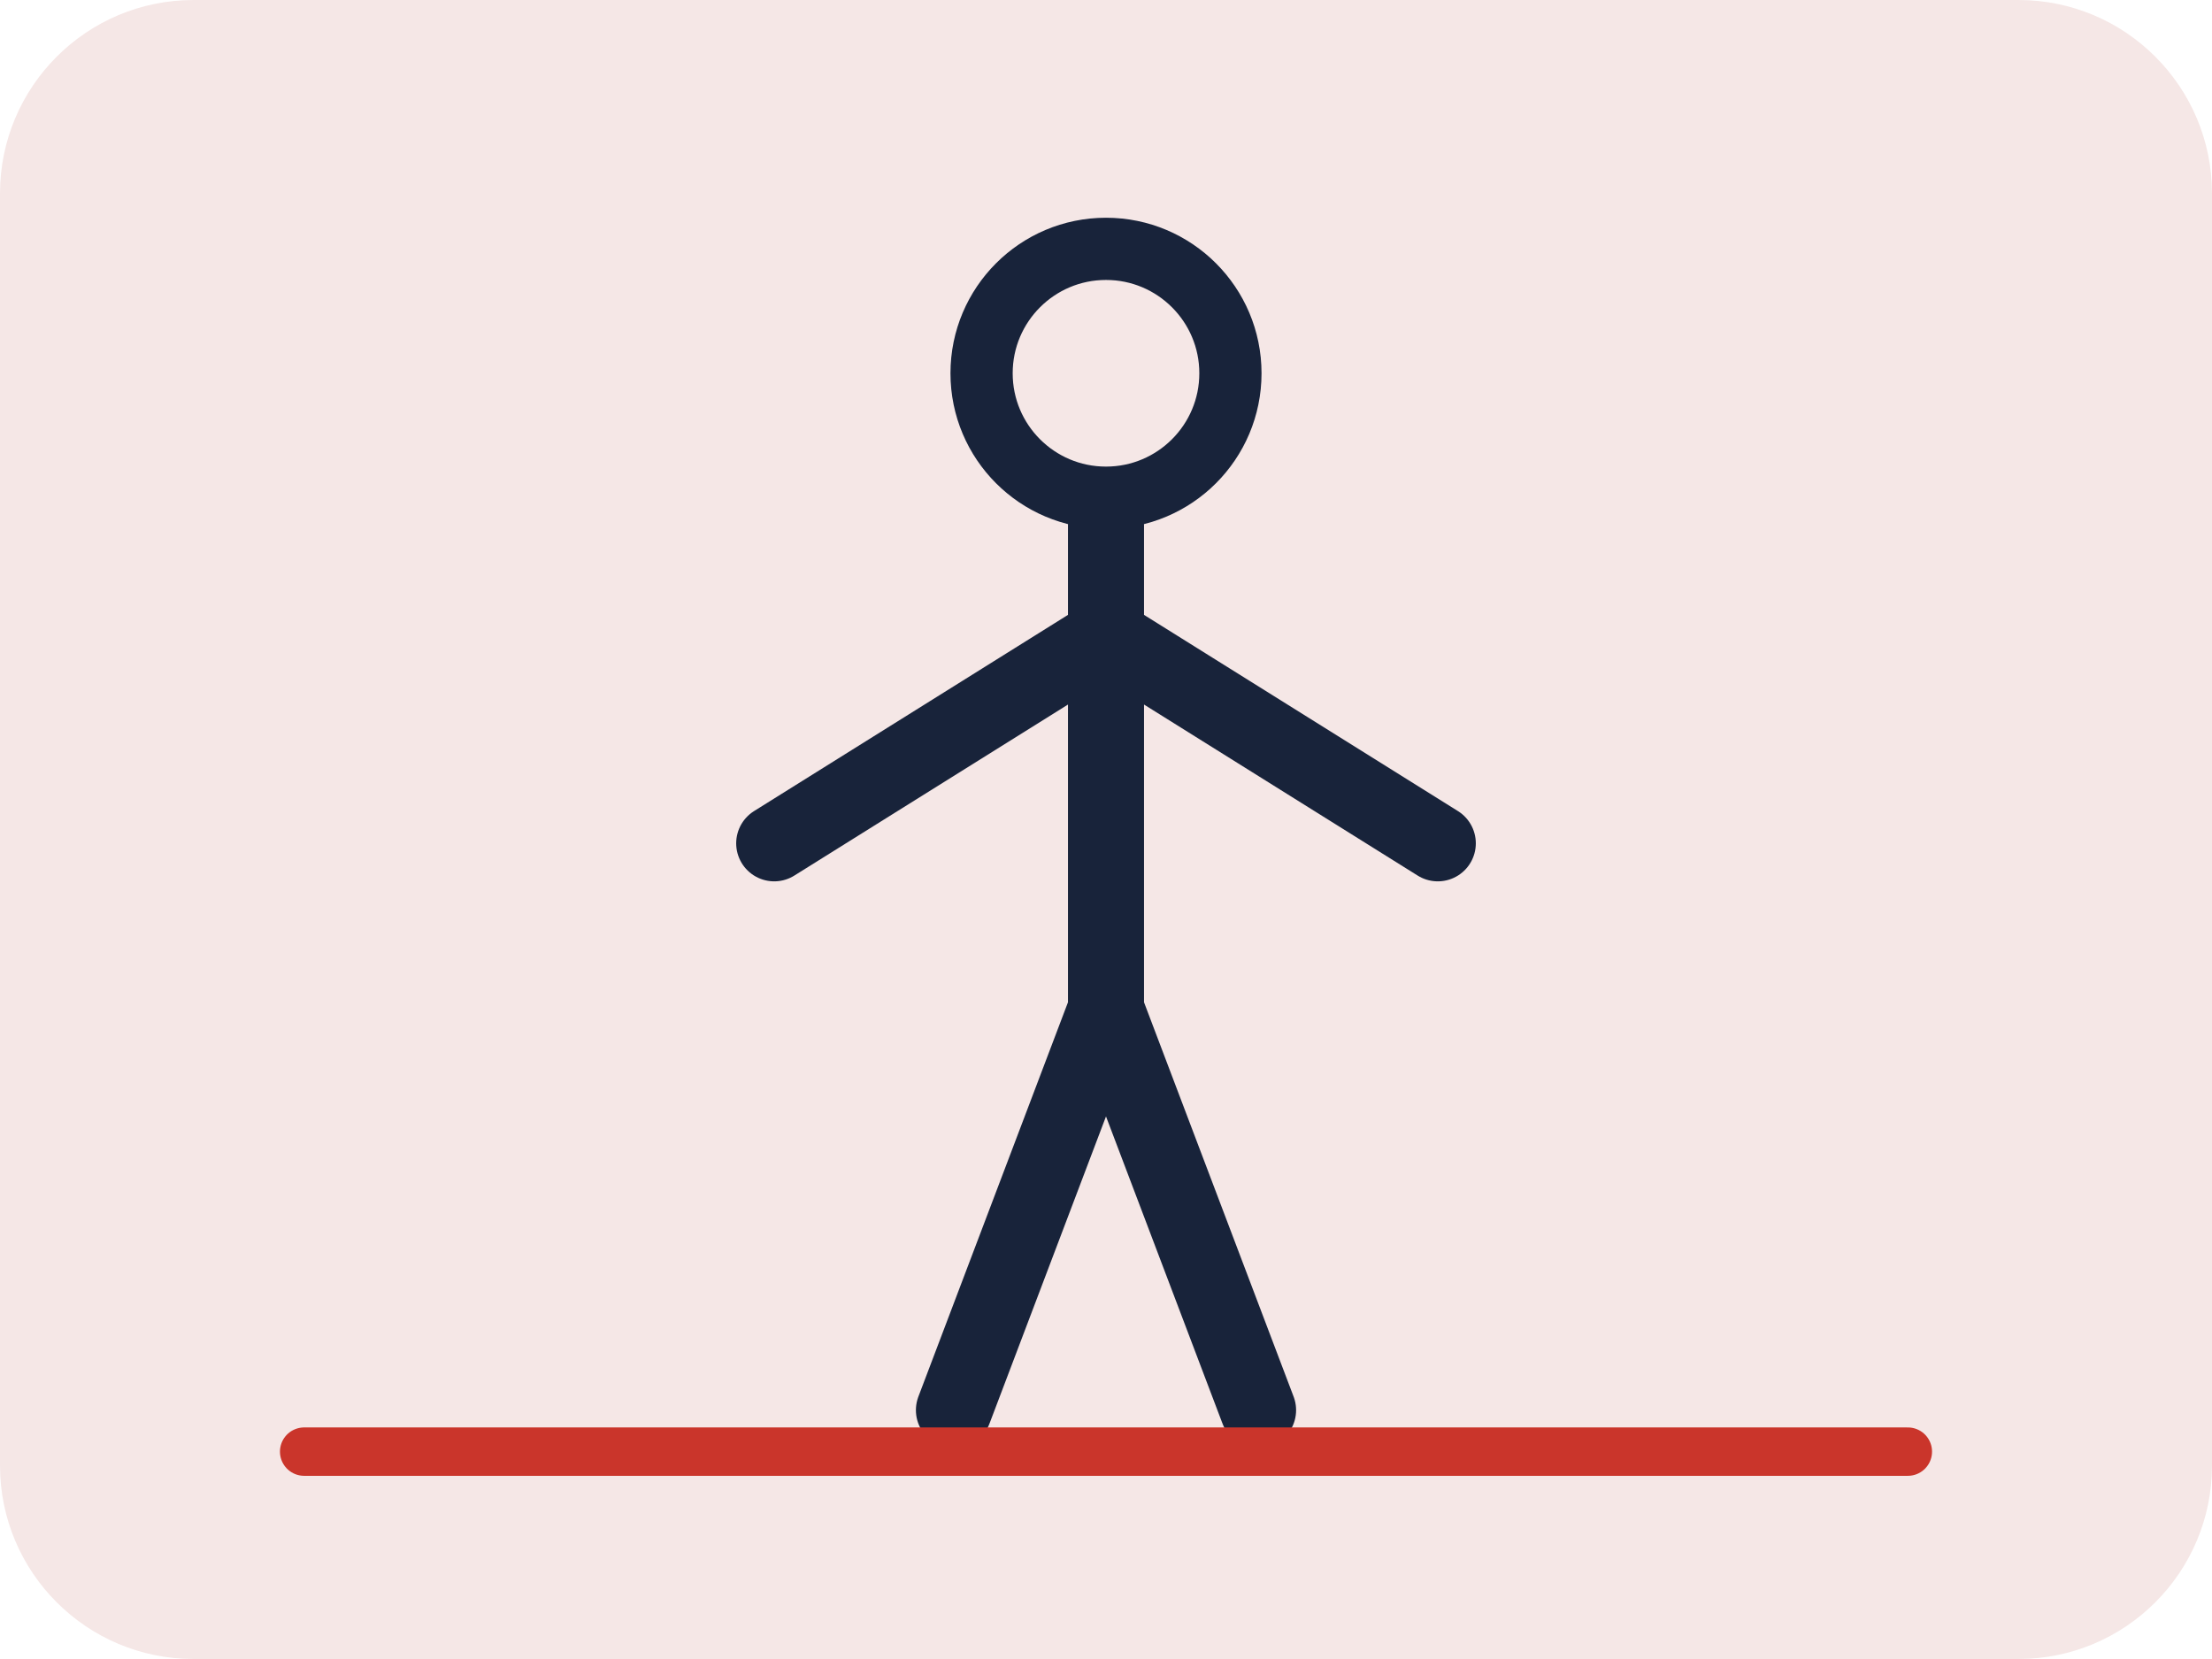
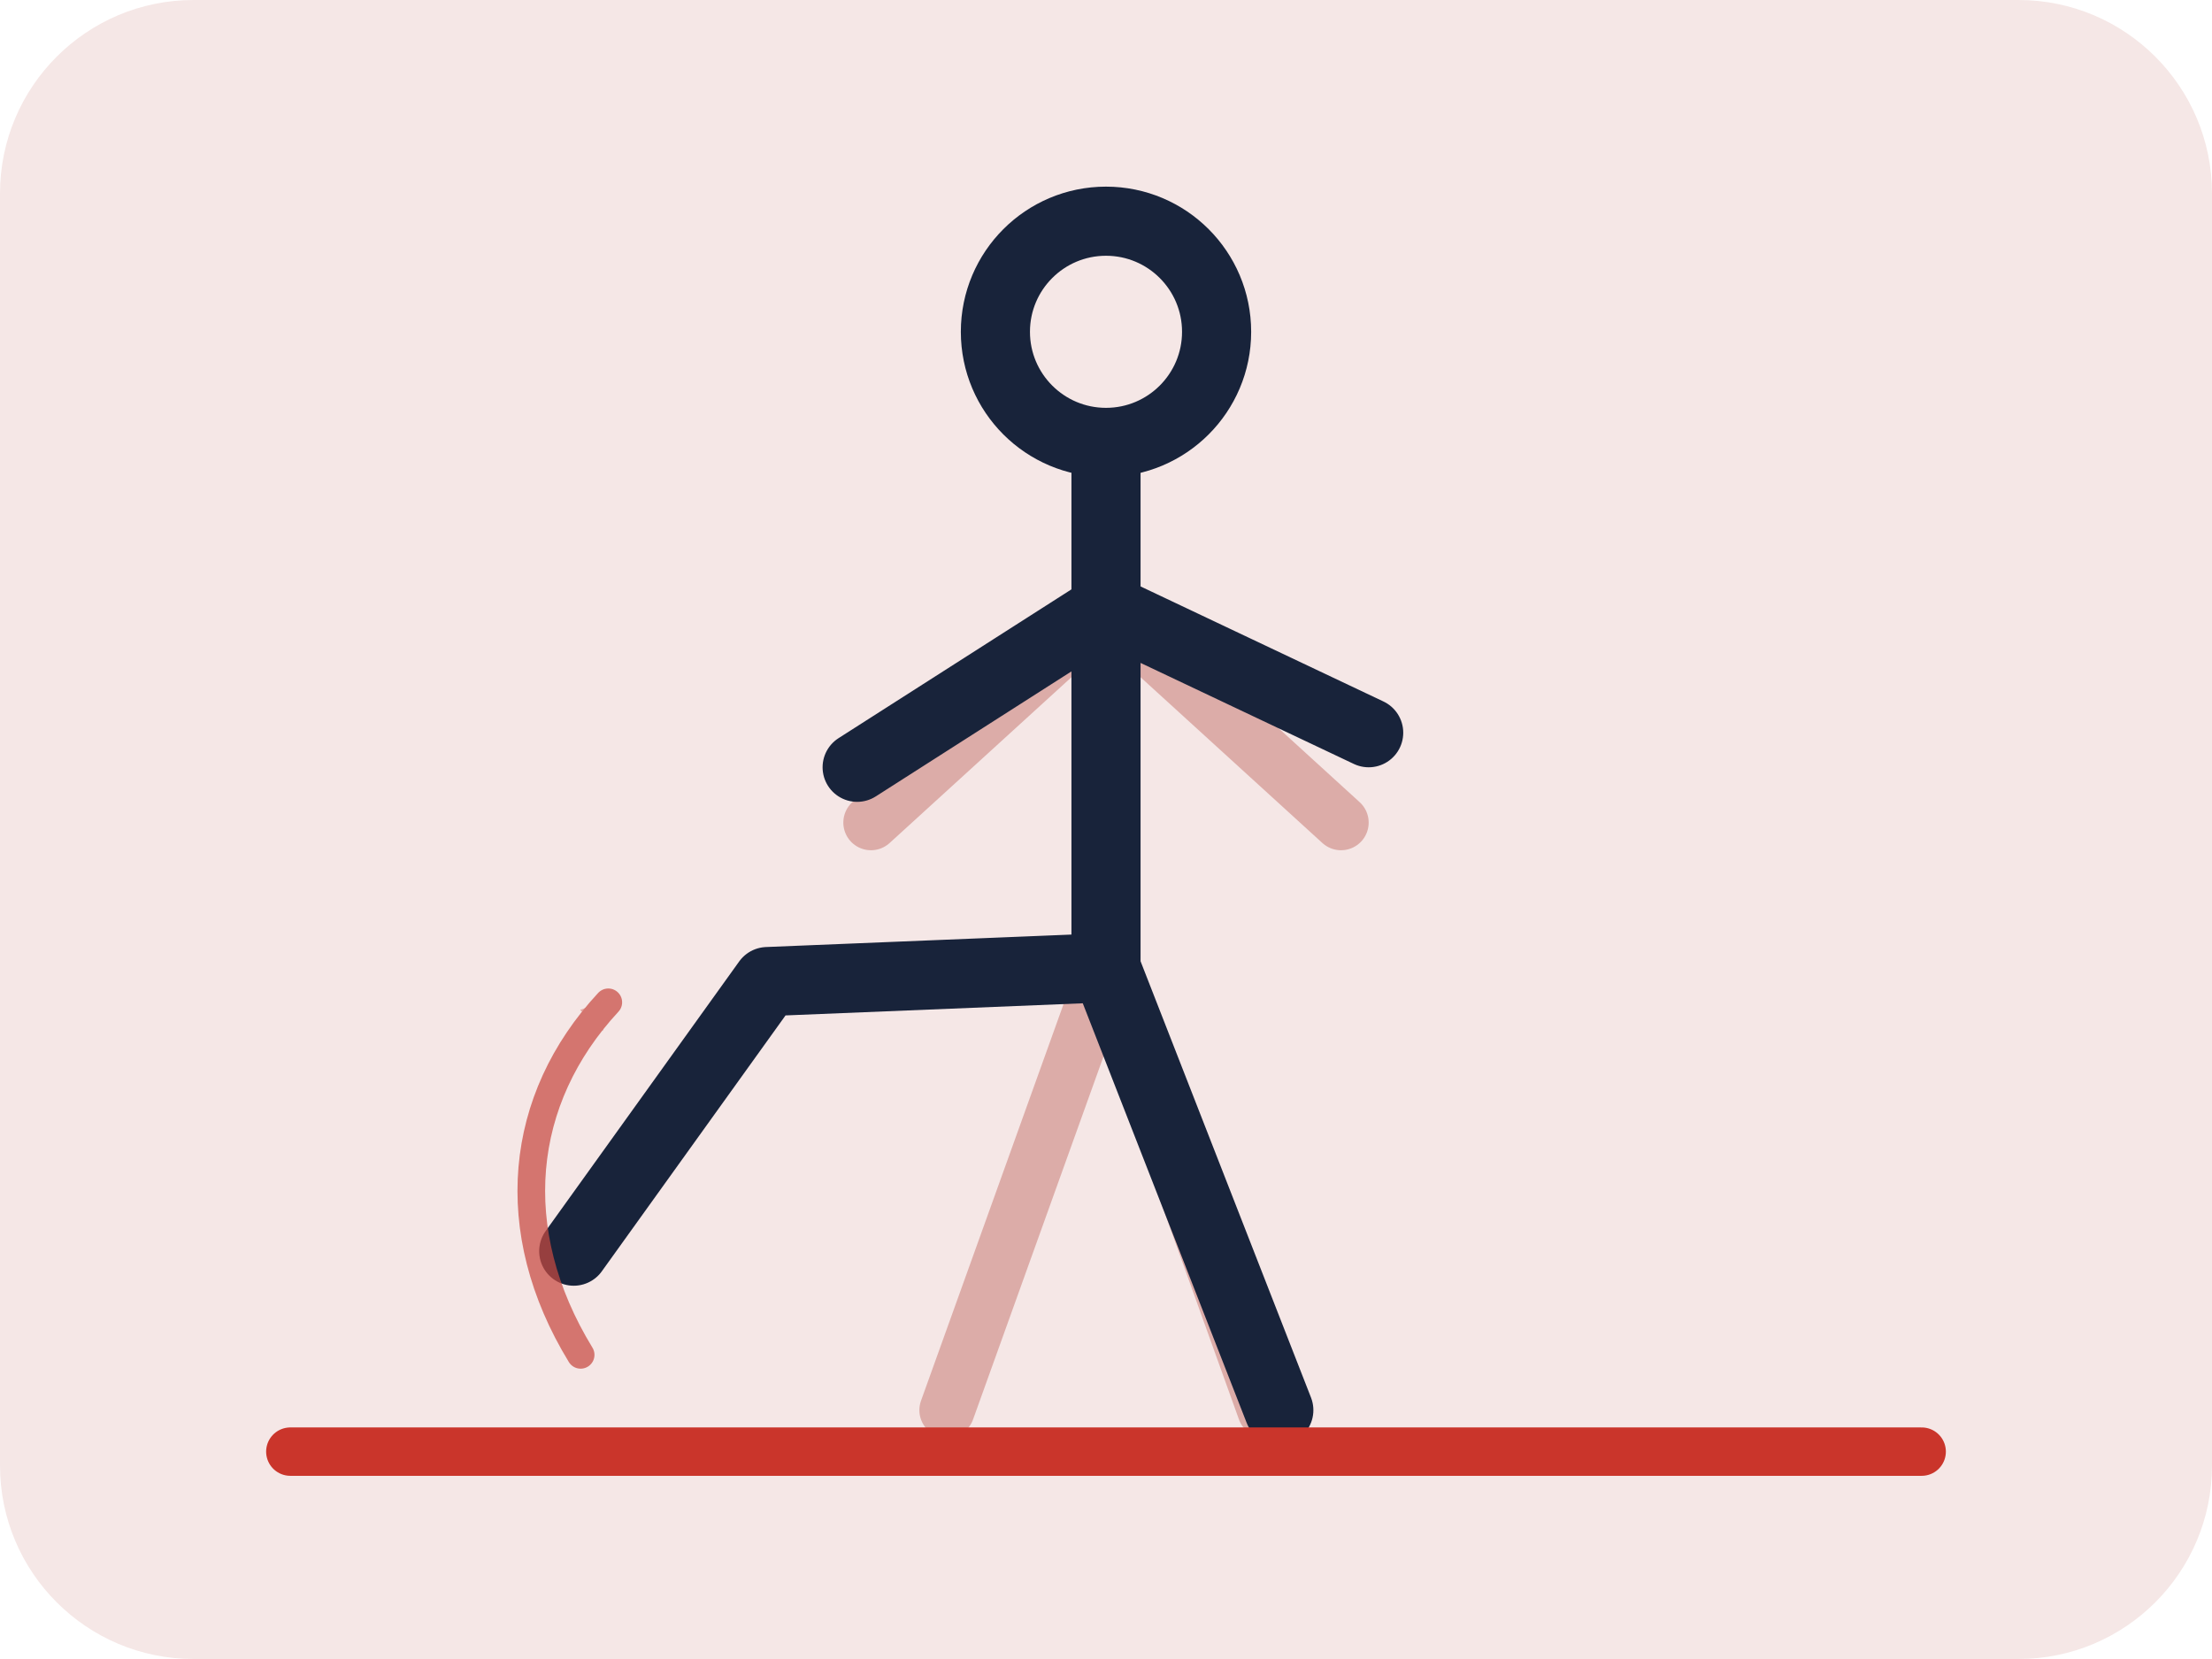
<svg xmlns="http://www.w3.org/2000/svg" viewBox="0 0 320 240" role="img" aria-labelledby="title">
+   <defs>
+     <marker id="motion-arrow" viewBox="0 0 10 10" refX="8" refY="5" markerWidth="4.5" markerHeight="4.5" markerUnits="userSpaceOnUse" orient="auto-start-reverse">
+       <path d="M0 0 10 5 0 10Z" fill="hsl(4 55% 52%)" opacity=".55" />
+     </marker>
+   </defs>
  <rect width="320" height="240" rx="28" fill="hsl(4 42% 93%)" />
-   <circle cx="160" cy="54" r="18" fill="none" stroke="#18233a" stroke-width="9" />
-   <path d="M160 76v72M160 92l-48 30M160 92l48 30M160 146l-22 58M160 146l22 58" fill="none" stroke="#18233a" stroke-width="11" stroke-linecap="round" stroke-linejoin="round" />
-   <path d="M44 210h232" stroke="hsl(4 65% 48%)" stroke-width="7" stroke-linecap="round" />
+   <g data-pose="start" fill="none" stroke="hsl(4 42% 76%)" stroke-width="8" stroke-linecap="round" stroke-linejoin="round">
+     <circle cx="160" cy="48" r="16" />
+     <path d="M160 67V140M160 88L126 119M160 88L194 119M160 140L137 204M160 140L183 204" />
+   </g>
+   <g data-pose="finish" fill="none" stroke="#18233a" stroke-width="10" stroke-linecap="round" stroke-linejoin="round">
+     <circle cx="160" cy="48" r="16" />
+     <path d="M160 67V140M160 88L124 111M160 88L198 106M160 140L111 142L83 181M160 140L185 204" />
+   </g>
+   <path d="M84 196C73 178 75 159 88 145" fill="none" stroke="hsl(4 55% 52%)" stroke-width="4" stroke-linecap="round" opacity=".72" marker-end="url(#motion-arrow)" />
+   <path d="M42 210H278" stroke="hsl(4 65% 48%)" stroke-width="7" stroke-linecap="round" />
</svg>
